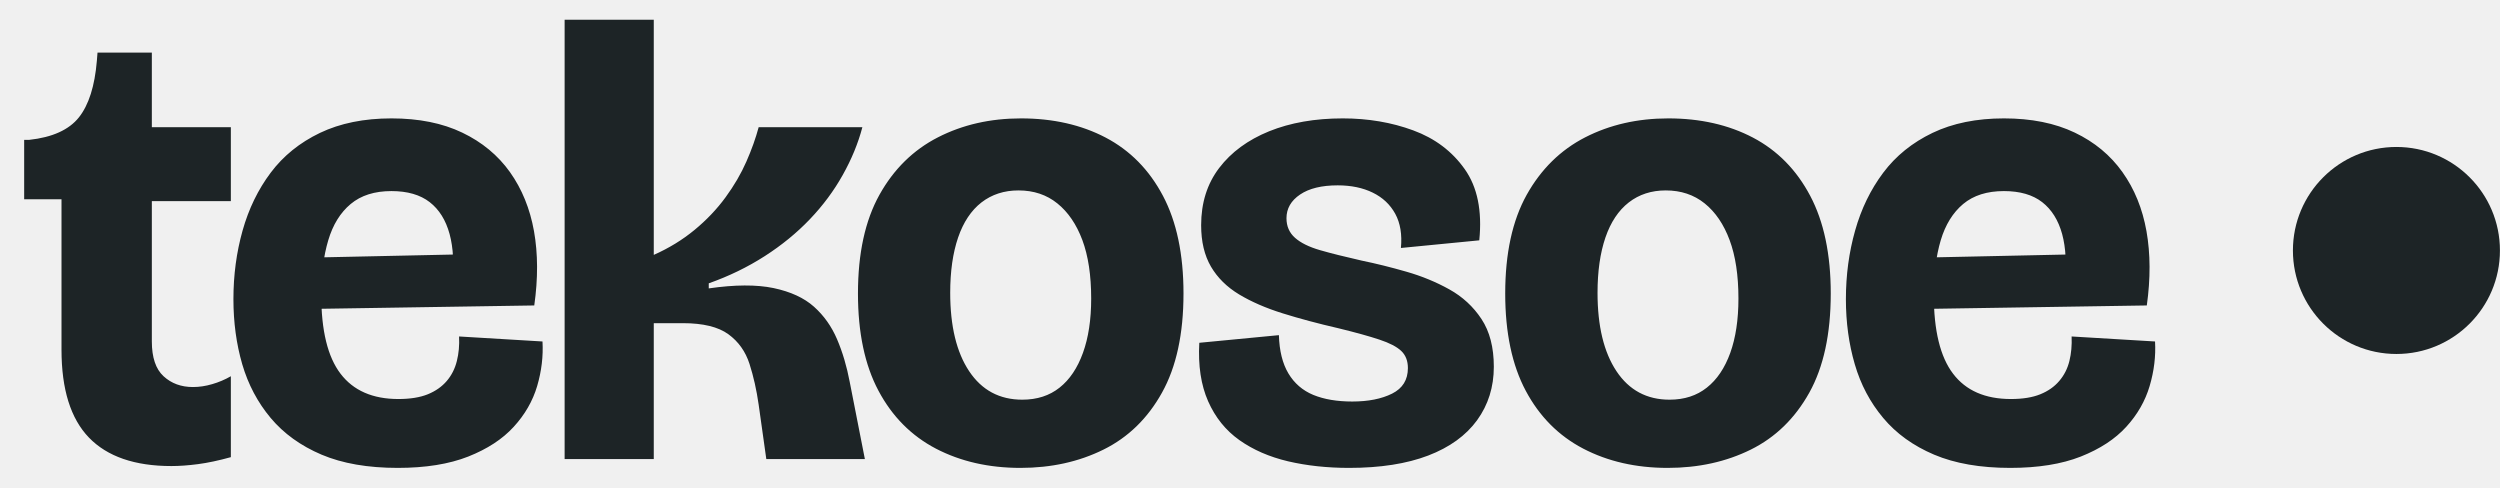
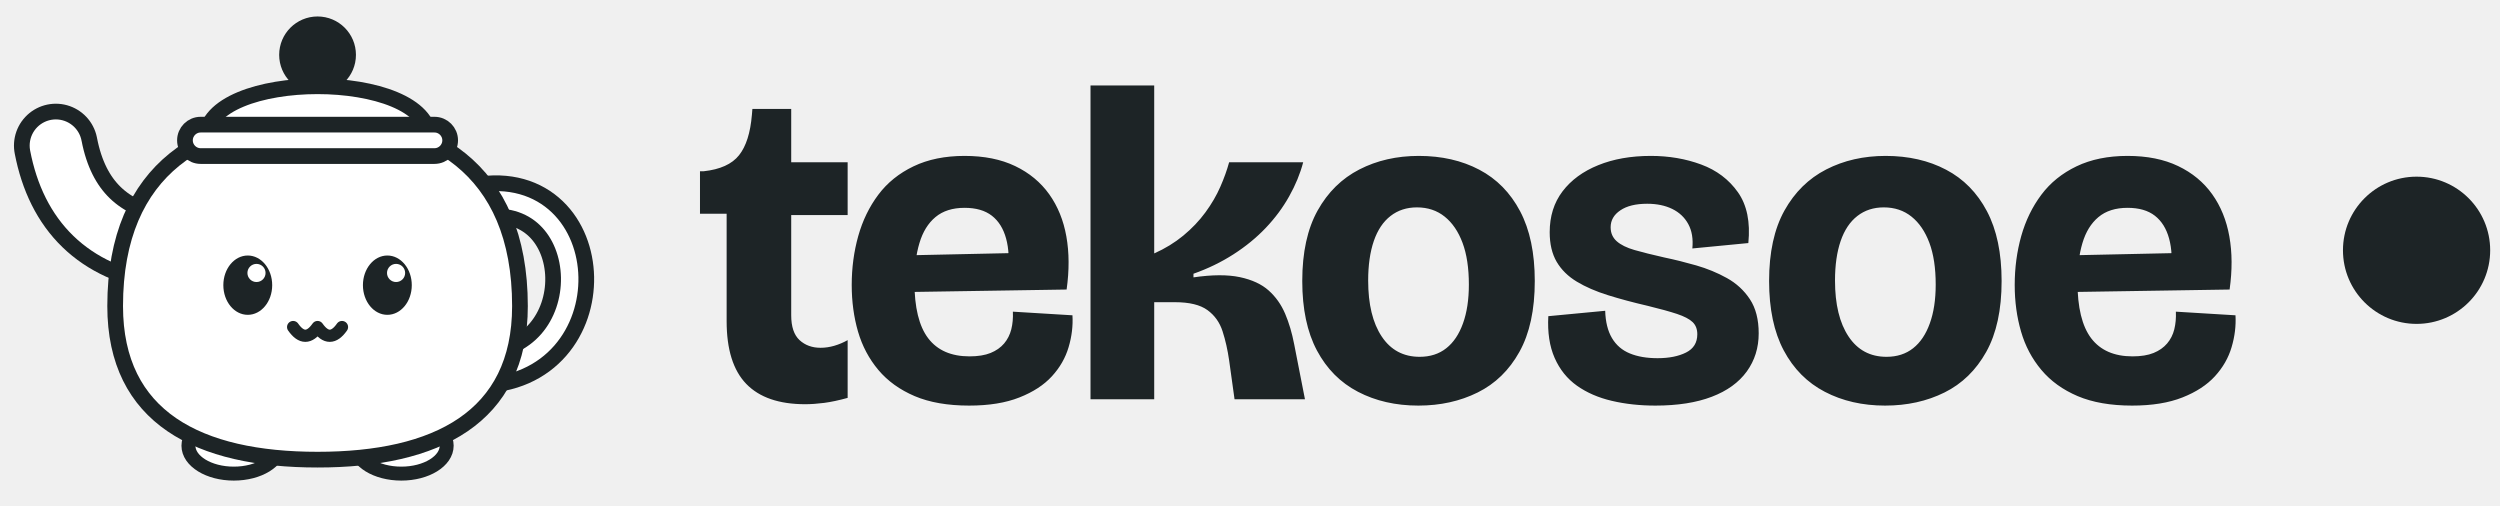
- <svg xmlns="http://www.w3.org/2000/svg" viewBox="0 0 379.68 74.06" width="379.68" height="74.06">
-   <path d="M26.04 70.78Q17.69 70.78 13.51 66.46Q9.34 62.14 9.34 53.11V30.26H3.67V21.24H4.44Q9.72 20.66 11.98 17.83Q14.23 15 14.71 9.24L14.81 7.99H23.06V19.32H35.06V30.55H23.06V51.86Q23.06 55.51 24.84 57.14Q26.62 58.78 29.3 58.78Q30.74 58.78 32.23 58.34Q33.72 57.91 35.06 57.14V69.43Q32.28 70.2 30.07 70.49Q27.86 70.78 26.04 70.78Z M60.41 71.06Q53.59 71.06 48.84 69.05Q44.09 67.03 41.11 63.48Q38.14 59.93 36.79 55.32Q35.45 50.71 35.45 45.43Q35.45 39.96 36.84 35.02Q38.23 30.07 41.11 26.23Q43.99 22.39 48.6 20.18Q53.21 17.98 59.45 17.98Q65.69 17.98 70.2 20.14Q74.71 22.3 77.45 26.14Q80.18 29.98 81.1 35.11Q82.01 40.25 81.14 46.39L43.99 46.97V39.19L70.58 38.62L68.66 43.13Q69.14 38.71 68.28 35.54Q67.42 32.38 65.26 30.7Q63.1 29.02 59.45 29.02Q55.61 29.02 53.26 30.98Q50.9 32.95 49.85 36.5Q48.79 40.06 48.79 44.76Q48.79 52.92 51.72 56.76Q54.65 60.6 60.5 60.6Q63.19 60.6 64.97 59.88Q66.74 59.16 67.85 57.86Q68.95 56.57 69.38 54.84Q69.82 53.11 69.72 51.1L82.39 51.86Q82.58 55.22 81.58 58.63Q80.57 62.04 78.02 64.82Q75.48 67.61 71.11 69.34Q66.74 71.06 60.41 71.06Z M85.75 69.72V3H99.29V38.71Q102.74 37.18 105.48 34.92Q108.22 32.66 110.18 29.98Q112.15 27.29 113.35 24.55Q114.55 21.82 115.22 19.32H130.97Q130.01 22.97 127.99 26.57Q125.98 30.17 123 33.29Q120.02 36.41 116.14 38.9Q112.25 41.4 107.64 43.03V43.8Q113.59 42.94 117.48 43.75Q121.37 44.57 123.62 46.58Q125.88 48.6 127.13 51.53Q128.38 54.46 129.05 58.01L131.35 69.72H116.38L115.22 61.46Q114.74 58.1 113.83 55.27Q112.92 52.44 110.62 50.76Q108.31 49.08 103.7 49.08H99.29V69.72Z M154.97 71.06Q147.77 71.06 142.15 68.14Q136.54 65.21 133.42 59.35Q130.3 53.5 130.3 44.57Q130.3 35.45 133.56 29.59Q136.82 23.74 142.44 20.86Q148.06 17.98 155.06 17.98Q162.36 17.98 167.93 20.9Q173.5 23.83 176.62 29.74Q179.74 35.64 179.74 44.57Q179.74 53.78 176.47 59.64Q173.21 65.5 167.59 68.28Q161.98 71.06 154.97 71.06ZM155.26 60.7Q158.62 60.7 160.92 58.87Q163.22 57.05 164.47 53.59Q165.72 50.14 165.72 45.34Q165.72 40.06 164.38 36.46Q163.03 32.86 160.58 30.89Q158.14 28.92 154.68 28.92Q151.42 28.92 149.06 30.74Q146.71 32.57 145.51 36.07Q144.31 39.58 144.31 44.47Q144.31 52.06 147.19 56.38Q150.07 60.7 155.26 60.7Z M204.89 71.06Q199.9 71.06 195.62 70.06Q191.35 69.05 188.23 66.84Q185.11 64.63 183.48 60.94Q181.85 57.24 182.14 52.06L194.23 50.9Q194.33 54.46 195.67 56.71Q197.02 58.97 199.46 59.98Q201.91 60.98 205.37 60.98Q209.02 60.98 211.42 59.78Q213.82 58.58 213.82 55.9Q213.82 54.26 212.81 53.3Q211.8 52.34 209.5 51.58Q207.19 50.81 203.26 49.85Q198.65 48.79 194.81 47.59Q190.97 46.39 188.18 44.71Q185.4 43.03 183.91 40.49Q182.42 37.94 182.42 34.2Q182.42 29.11 185.16 25.51Q187.9 21.91 192.74 19.94Q197.59 17.98 203.93 17.98Q209.69 17.98 214.63 19.8Q219.58 21.62 222.46 25.7Q225.34 29.78 224.66 36.5L212.76 37.66Q213.05 34.58 211.9 32.47Q210.74 30.36 208.49 29.26Q206.23 28.15 203.16 28.15Q199.51 28.15 197.45 29.54Q195.38 30.94 195.38 33.14Q195.38 34.97 196.68 36.12Q197.98 37.27 200.47 37.99Q202.97 38.71 206.81 39.58Q210.07 40.25 213.58 41.26Q217.08 42.26 220.1 43.94Q223.13 45.62 225 48.46Q226.87 51.29 226.87 55.7Q226.87 60.31 224.33 63.82Q221.78 67.32 216.89 69.19Q211.99 71.06 204.89 71.06Z M253.27 71.06Q246.07 71.06 240.46 68.14Q234.84 65.21 231.72 59.35Q228.6 53.5 228.6 44.57Q228.6 35.45 231.86 29.59Q235.13 23.74 240.74 20.86Q246.36 17.98 253.37 17.98Q260.66 17.98 266.23 20.9Q271.8 23.83 274.92 29.74Q278.04 35.64 278.04 44.57Q278.04 53.78 274.78 59.64Q271.51 65.5 265.9 68.28Q260.28 71.06 253.27 71.06ZM253.56 60.7Q256.92 60.7 259.22 58.87Q261.53 57.05 262.78 53.59Q264.02 50.14 264.02 45.34Q264.02 40.06 262.68 36.46Q261.34 32.86 258.89 30.89Q256.44 28.92 252.98 28.92Q249.72 28.92 247.37 30.74Q245.02 32.57 243.82 36.07Q242.62 39.58 242.62 44.47Q242.62 52.06 245.5 56.38Q248.38 60.7 253.56 60.7Z M305.3 71.06Q298.49 71.06 293.74 69.05Q288.98 67.03 286.01 63.48Q283.03 59.93 281.69 55.32Q280.34 50.71 280.34 45.43Q280.34 39.96 281.74 35.02Q283.13 30.07 286.01 26.23Q288.89 22.39 293.5 20.18Q298.1 17.98 304.34 17.98Q310.58 17.98 315.1 20.14Q319.61 22.3 322.34 26.14Q325.08 29.98 325.99 35.11Q326.9 40.25 326.04 46.39L288.89 46.97V39.19L315.48 38.62L313.56 43.13Q314.04 38.71 313.18 35.54Q312.31 32.38 310.15 30.7Q307.99 29.02 304.34 29.02Q300.5 29.02 298.15 30.98Q295.8 32.95 294.74 36.5Q293.69 40.06 293.69 44.76Q293.69 52.92 296.62 56.76Q299.54 60.6 305.4 60.6Q308.09 60.6 309.86 59.88Q311.64 59.16 312.74 57.86Q313.85 56.57 314.28 54.84Q314.71 53.11 314.62 51.1L327.29 51.86Q327.48 55.22 326.47 58.63Q325.46 62.04 322.92 64.82Q320.38 67.61 316.01 69.34Q311.64 71.06 305.3 71.06Z" fill="#1d2426" />
-   <circle cx="363.95" cy="38.04" r="15.72" fill="#1d2426" />
+ <svg xmlns="http://www.w3.org/2000/svg" viewBox="0 13 509.44 103" width="509.44" height="103">
+   <g transform="scale(0.71111) translate(-9 -28)">
+     <path d="M56 118 Q30 114 25 88" fill="none" stroke="#1d2426" stroke-width="24" stroke-linecap="round" />
+     <path d="M56 118 Q30 114 25 88" fill="none" stroke="#ffffff" stroke-width="15" stroke-linecap="round" />
+     <path d="M146 104 C180 98 182 152 146 152" fill="none" stroke="#1d2426" stroke-width="14" stroke-linecap="round" />
+     <path d="M146 104 C180 98 182 152 146 152" fill="none" stroke="#ffffff" stroke-width="5" stroke-linecap="round" />
+     <ellipse cx="76" cy="174" rx="13" ry="8" fill="#ffffff" stroke="#1d2426" stroke-width="4" />
+     <ellipse cx="124" cy="174" rx="13" ry="8" fill="#ffffff" stroke="#1d2426" stroke-width="4" />
+     <path d="M42 134 C42 94 68 80 100 80 C132 80 158 94 158 134 C158 166 134 178 100 178 C66 178 42 166 42 134 Z" fill="#ffffff" stroke="#1d2426" stroke-width="4.5" />
+     <path d="M68 86 C68 66 132 66 132 86 Z" fill="#ffffff" stroke="#1d2426" stroke-width="4.5" stroke-linejoin="round" />
+     <rect x="62" y="82" width="76" height="9" rx="4.5" fill="#ffffff" stroke="#1d2426" stroke-width="4.5" />
+     <circle cx="100" cy="62" r="9" fill="#1d2426" stroke="#1d2426" stroke-width="4" />
+     <ellipse cx="80" cy="128" rx="7" ry="8.5" fill="#1d2426" />
+     <ellipse cx="120" cy="128" rx="7" ry="8.5" fill="#1d2426" />
+     <circle cx="82.5" cy="124.5" r="2.6" fill="#ffffff" />
+     <circle cx="122.5" cy="124.5" r="2.6" fill="#ffffff" />
+     <path d="M93 140 Q96.5 145 100 140 Q103.5 145 107 140" fill="none" stroke="#1d2426" stroke-width="3.5" stroke-linecap="round" stroke-linejoin="round" />
+   </g>
+   <path d="M164.08 95.37Q156.08 95.37 152.07 91.23Q148.07 87.09 148.07 78.44V56.55H142.64V47.9H143.38Q148.44 47.35 150.6 44.63Q152.76 41.92 153.22 36.4L153.32 35.2H161.23V46.06H172.73V56.82H161.23V77.25Q161.23 80.74 162.93 82.31Q164.63 83.87 167.21 83.87Q168.59 83.87 170.01 83.46Q171.44 83.04 172.73 82.31V94.08Q170.06 94.82 167.94 95.1Q165.83 95.37 164.08 95.37Z M197.48 95.65Q190.94 95.65 186.39 93.72Q181.84 91.78 178.98 88.38Q176.13 84.98 174.84 80.56Q173.56 76.14 173.56 71.08Q173.56 65.84 174.89 61.1Q176.22 56.36 178.98 52.68Q181.74 49 186.16 46.89Q190.58 44.77 196.56 44.77Q202.54 44.77 206.86 46.84Q211.18 48.91 213.81 52.59Q216.43 56.27 217.3 61.19Q218.18 66.12 217.35 72L181.74 72.56V65.1L207.23 64.55L205.39 68.88Q205.85 64.64 205.02 61.61Q204.19 58.57 202.12 56.96Q200.05 55.35 196.56 55.35Q192.88 55.35 190.62 57.24Q188.37 59.12 187.36 62.53Q186.34 65.93 186.34 70.44Q186.34 78.26 189.15 81.94Q191.96 85.62 197.57 85.62Q200.14 85.62 201.85 84.93Q203.55 84.24 204.61 83Q205.66 81.76 206.08 80.1Q206.49 78.44 206.4 76.51L218.54 77.25Q218.73 80.47 217.76 83.73Q216.8 87 214.36 89.67Q211.92 92.34 207.73 93.99Q203.55 95.65 197.48 95.65Z M222.22 94.36V30.42H235.2V64.64Q238.51 63.17 241.13 61.01Q243.75 58.85 245.64 56.27Q247.52 53.7 248.67 51.07Q249.82 48.45 250.47 46.06H265.56Q264.64 49.56 262.7 53.01Q260.77 56.46 257.92 59.45Q255.07 62.44 251.34 64.83Q247.62 67.22 243.2 68.78V69.52Q248.9 68.69 252.63 69.47Q256.36 70.26 258.52 72.19Q260.68 74.12 261.88 76.93Q263.07 79.73 263.72 83.14L265.92 94.36H251.57L250.47 86.45Q250.01 83.23 249.13 80.51Q248.26 77.8 246.05 76.19Q243.84 74.58 239.43 74.58H235.2V94.36Z M289.02 95.65Q282.12 95.65 276.73 92.84Q271.35 90.04 268.36 84.42Q265.37 78.81 265.37 70.26Q265.37 61.52 268.5 55.9Q271.63 50.29 277.01 47.53Q282.39 44.77 289.11 44.77Q296.1 44.77 301.44 47.58Q306.77 50.38 309.76 56.04Q312.75 61.7 312.75 70.26Q312.75 79.09 309.62 84.7Q306.5 90.31 301.11 92.98Q295.73 95.65 289.02 95.65ZM289.29 85.71Q292.51 85.71 294.72 83.96Q296.93 82.22 298.12 78.9Q299.32 75.59 299.32 70.99Q299.32 65.93 298.03 62.48Q296.74 59.03 294.4 57.15Q292.05 55.26 288.74 55.26Q285.61 55.26 283.36 57.01Q281.1 58.76 279.95 62.11Q278.8 65.47 278.8 70.16Q278.8 77.43 281.56 81.57Q284.32 85.71 289.29 85.71Z M337.32 95.65Q332.53 95.65 328.44 94.68Q324.34 93.72 321.35 91.6Q318.36 89.48 316.8 85.94Q315.24 82.4 315.51 77.43L327.1 76.33Q327.2 79.73 328.48 81.89Q329.77 84.06 332.12 85.02Q334.46 85.99 337.78 85.99Q341.27 85.99 343.57 84.84Q345.87 83.69 345.87 81.11Q345.87 79.55 344.91 78.63Q343.94 77.71 341.73 76.97Q339.52 76.24 335.75 75.32Q331.34 74.3 327.66 73.15Q323.98 72 321.31 70.39Q318.64 68.78 317.21 66.35Q315.79 63.91 315.79 60.32Q315.79 55.44 318.41 51.99Q321.03 48.54 325.68 46.66Q330.32 44.77 336.4 44.77Q341.92 44.77 346.65 46.52Q351.39 48.27 354.15 52.18Q356.91 56.09 356.27 62.53L344.86 63.63Q345.14 60.69 344.03 58.66Q342.93 56.64 340.77 55.58Q338.6 54.52 335.66 54.52Q332.16 54.52 330.19 55.86Q328.21 57.19 328.21 59.31Q328.21 61.06 329.45 62.16Q330.69 63.26 333.08 63.95Q335.48 64.64 339.16 65.47Q342.28 66.12 345.64 67.08Q349 68.05 351.9 69.66Q354.8 71.27 356.59 73.98Q358.38 76.7 358.38 80.93Q358.38 85.34 355.95 88.7Q353.51 92.06 348.82 93.85Q344.12 95.65 337.32 95.65Z M384.14 95.65Q377.24 95.65 371.86 92.84Q366.48 90.04 363.49 84.42Q360.5 78.81 360.5 70.26Q360.5 61.52 363.63 55.9Q366.76 50.29 372.14 47.53Q377.52 44.77 384.24 44.77Q391.23 44.77 396.56 47.58Q401.9 50.38 404.89 56.04Q407.88 61.7 407.88 70.26Q407.88 79.09 404.75 84.7Q401.62 90.31 396.24 92.98Q390.86 95.65 384.14 95.65ZM384.42 85.71Q387.64 85.71 389.85 83.96Q392.06 82.22 393.25 78.9Q394.45 75.59 394.45 70.99Q394.45 65.93 393.16 62.48Q391.87 59.03 389.53 57.15Q387.18 55.26 383.87 55.26Q380.74 55.26 378.49 57.01Q376.23 58.76 375.08 62.11Q373.93 65.47 373.93 70.16Q373.93 77.43 376.69 81.57Q379.45 85.71 384.42 85.71Z M434.47 95.65Q427.94 95.65 423.38 93.72Q418.83 91.78 415.98 88.38Q413.12 84.98 411.84 80.56Q410.55 76.14 410.55 71.08Q410.55 65.84 411.88 61.1Q413.22 56.36 415.98 52.68Q418.74 49 423.15 46.89Q427.57 44.77 433.55 44.77Q439.53 44.77 443.85 46.84Q448.18 48.91 450.8 52.59Q453.42 56.27 454.29 61.19Q455.17 66.12 454.34 72L418.74 72.56V65.1L444.22 64.55L442.38 68.88Q442.84 64.64 442.01 61.61Q441.18 58.57 439.11 56.96Q437.04 55.35 433.55 55.35Q429.87 55.35 427.61 57.24Q425.36 59.12 424.35 62.53Q423.34 65.93 423.34 70.44Q423.34 78.26 426.14 81.94Q428.95 85.62 434.56 85.62Q437.14 85.62 438.84 84.93Q440.54 84.24 441.6 83Q442.66 81.76 443.07 80.1Q443.48 78.44 443.39 76.51L455.54 77.25Q455.72 80.47 454.75 83.73Q453.79 87 451.35 89.67Q448.91 92.34 444.73 93.99Q440.54 95.65 434.47 95.65Z" fill="#1d2426" />
+   <circle cx="492.44" cy="64.00" r="15" fill="#1d2426" />
</svg>
